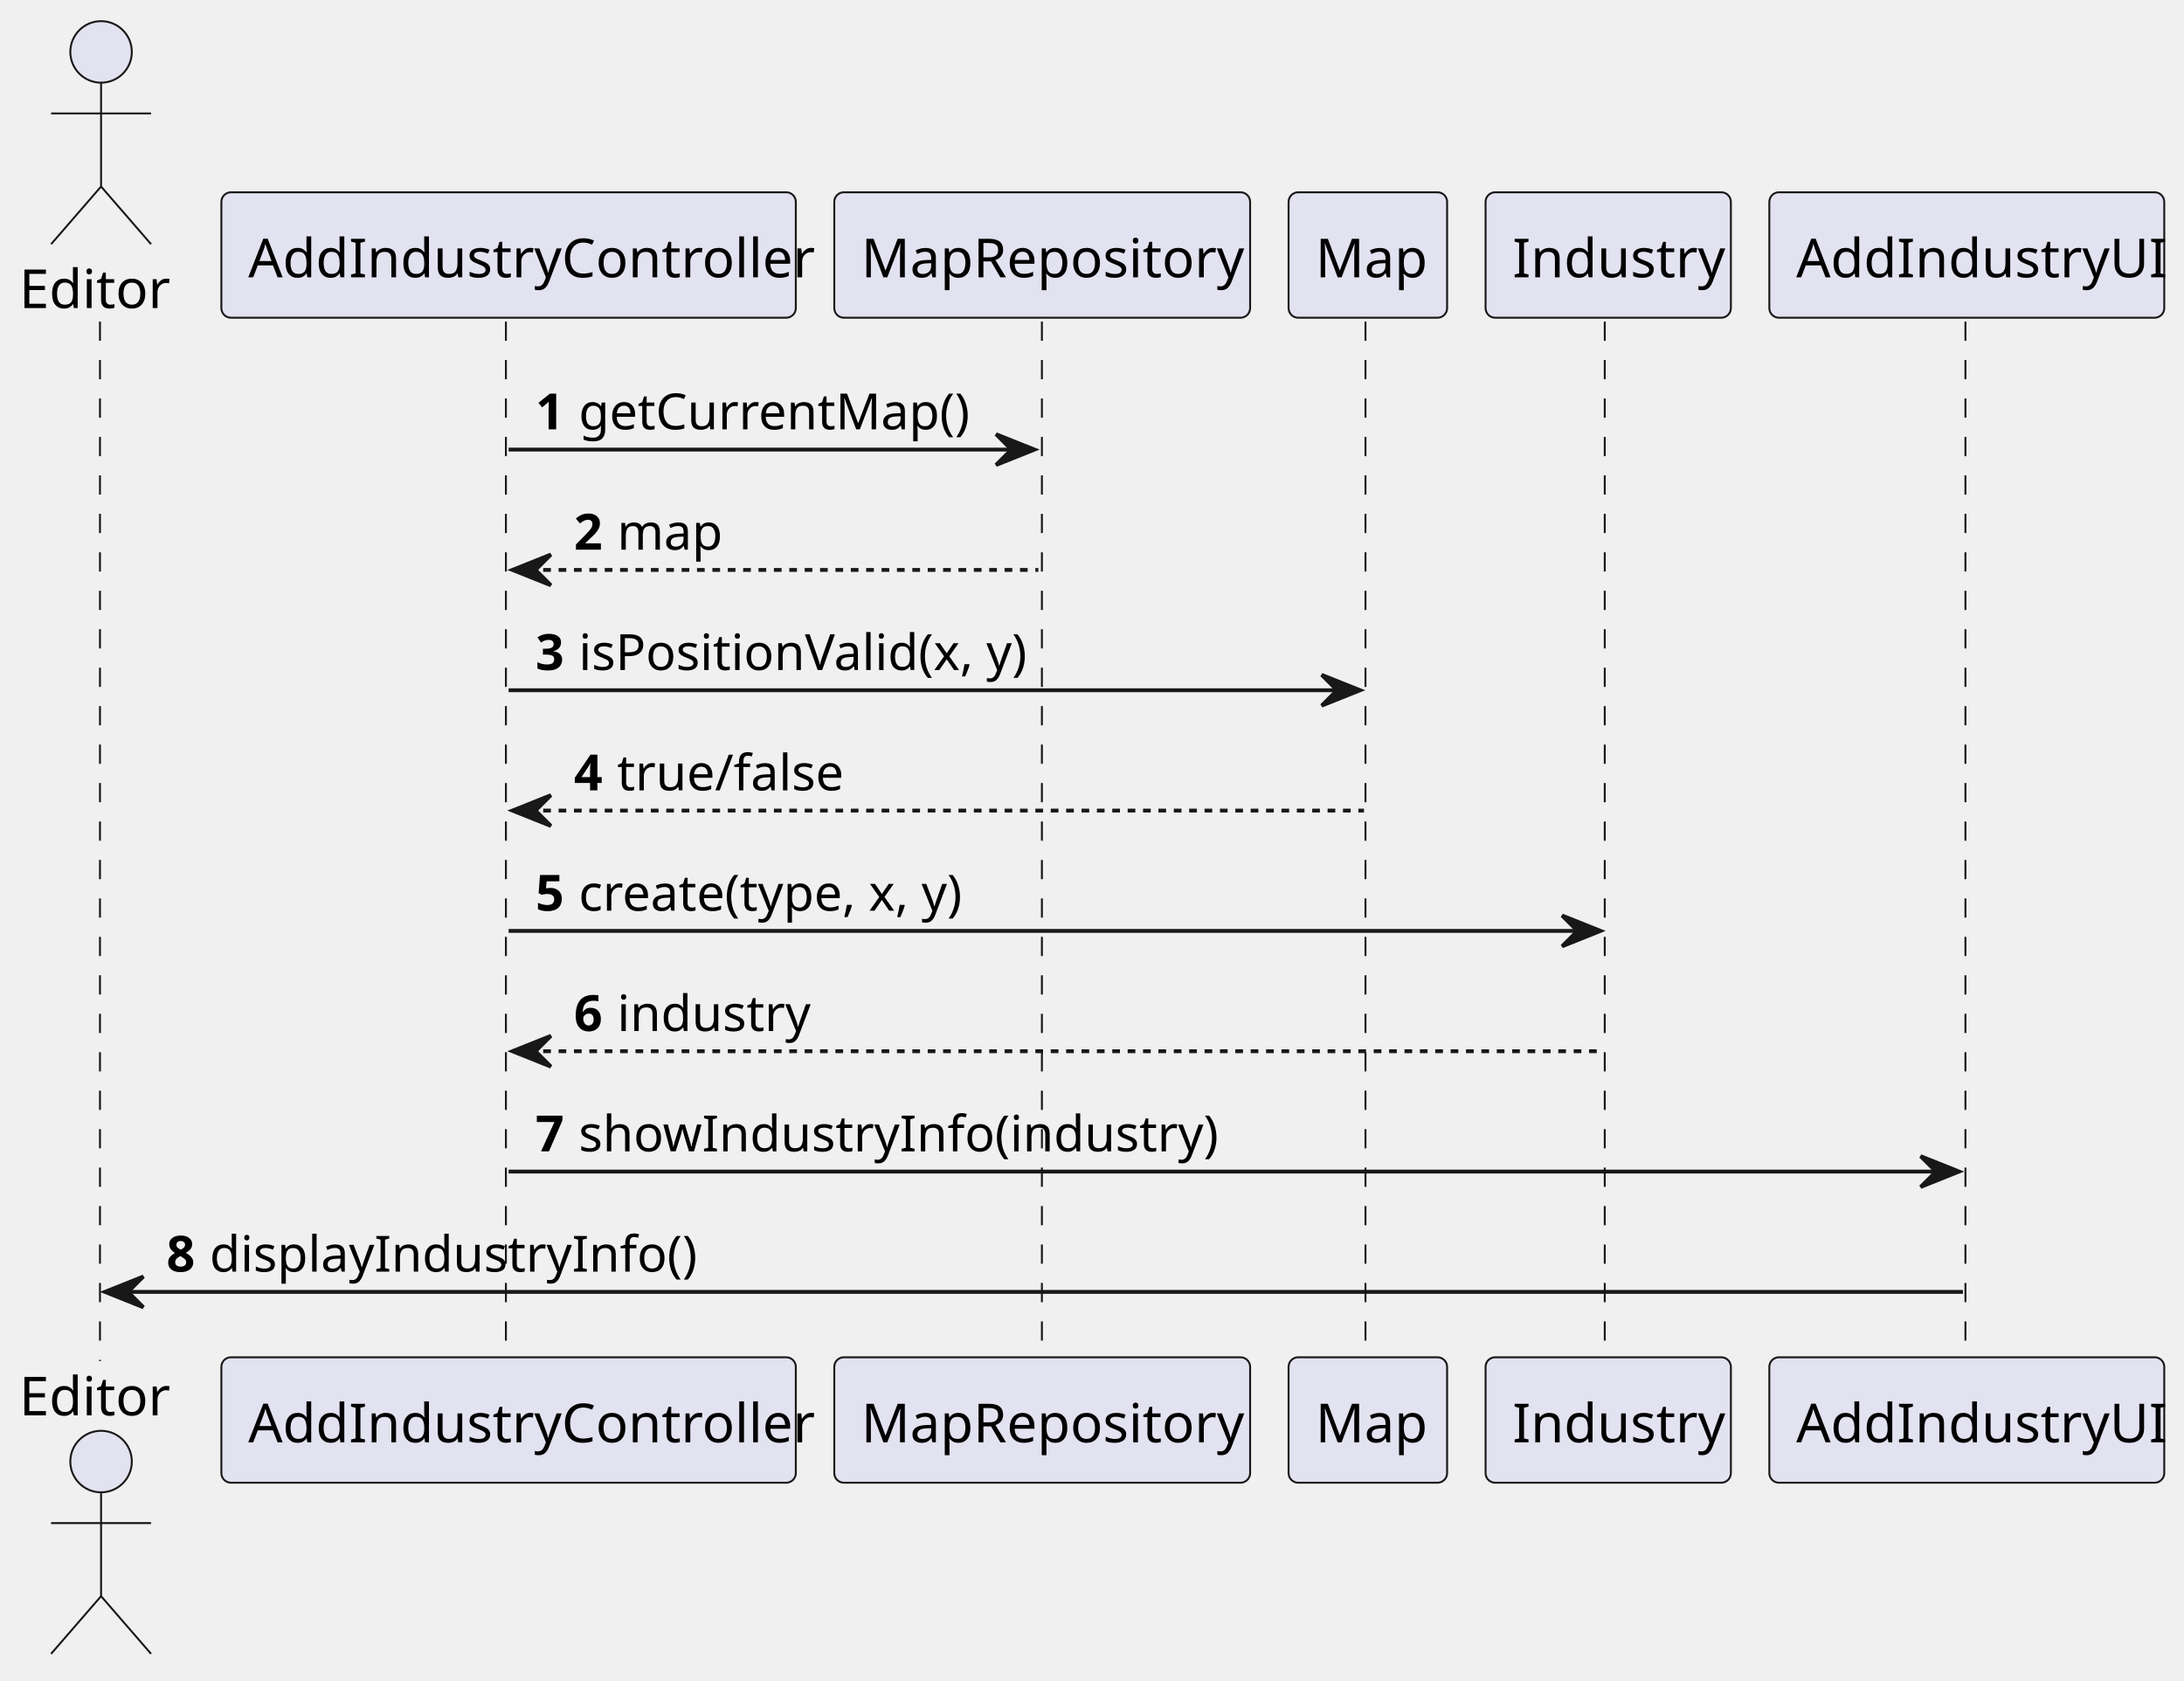
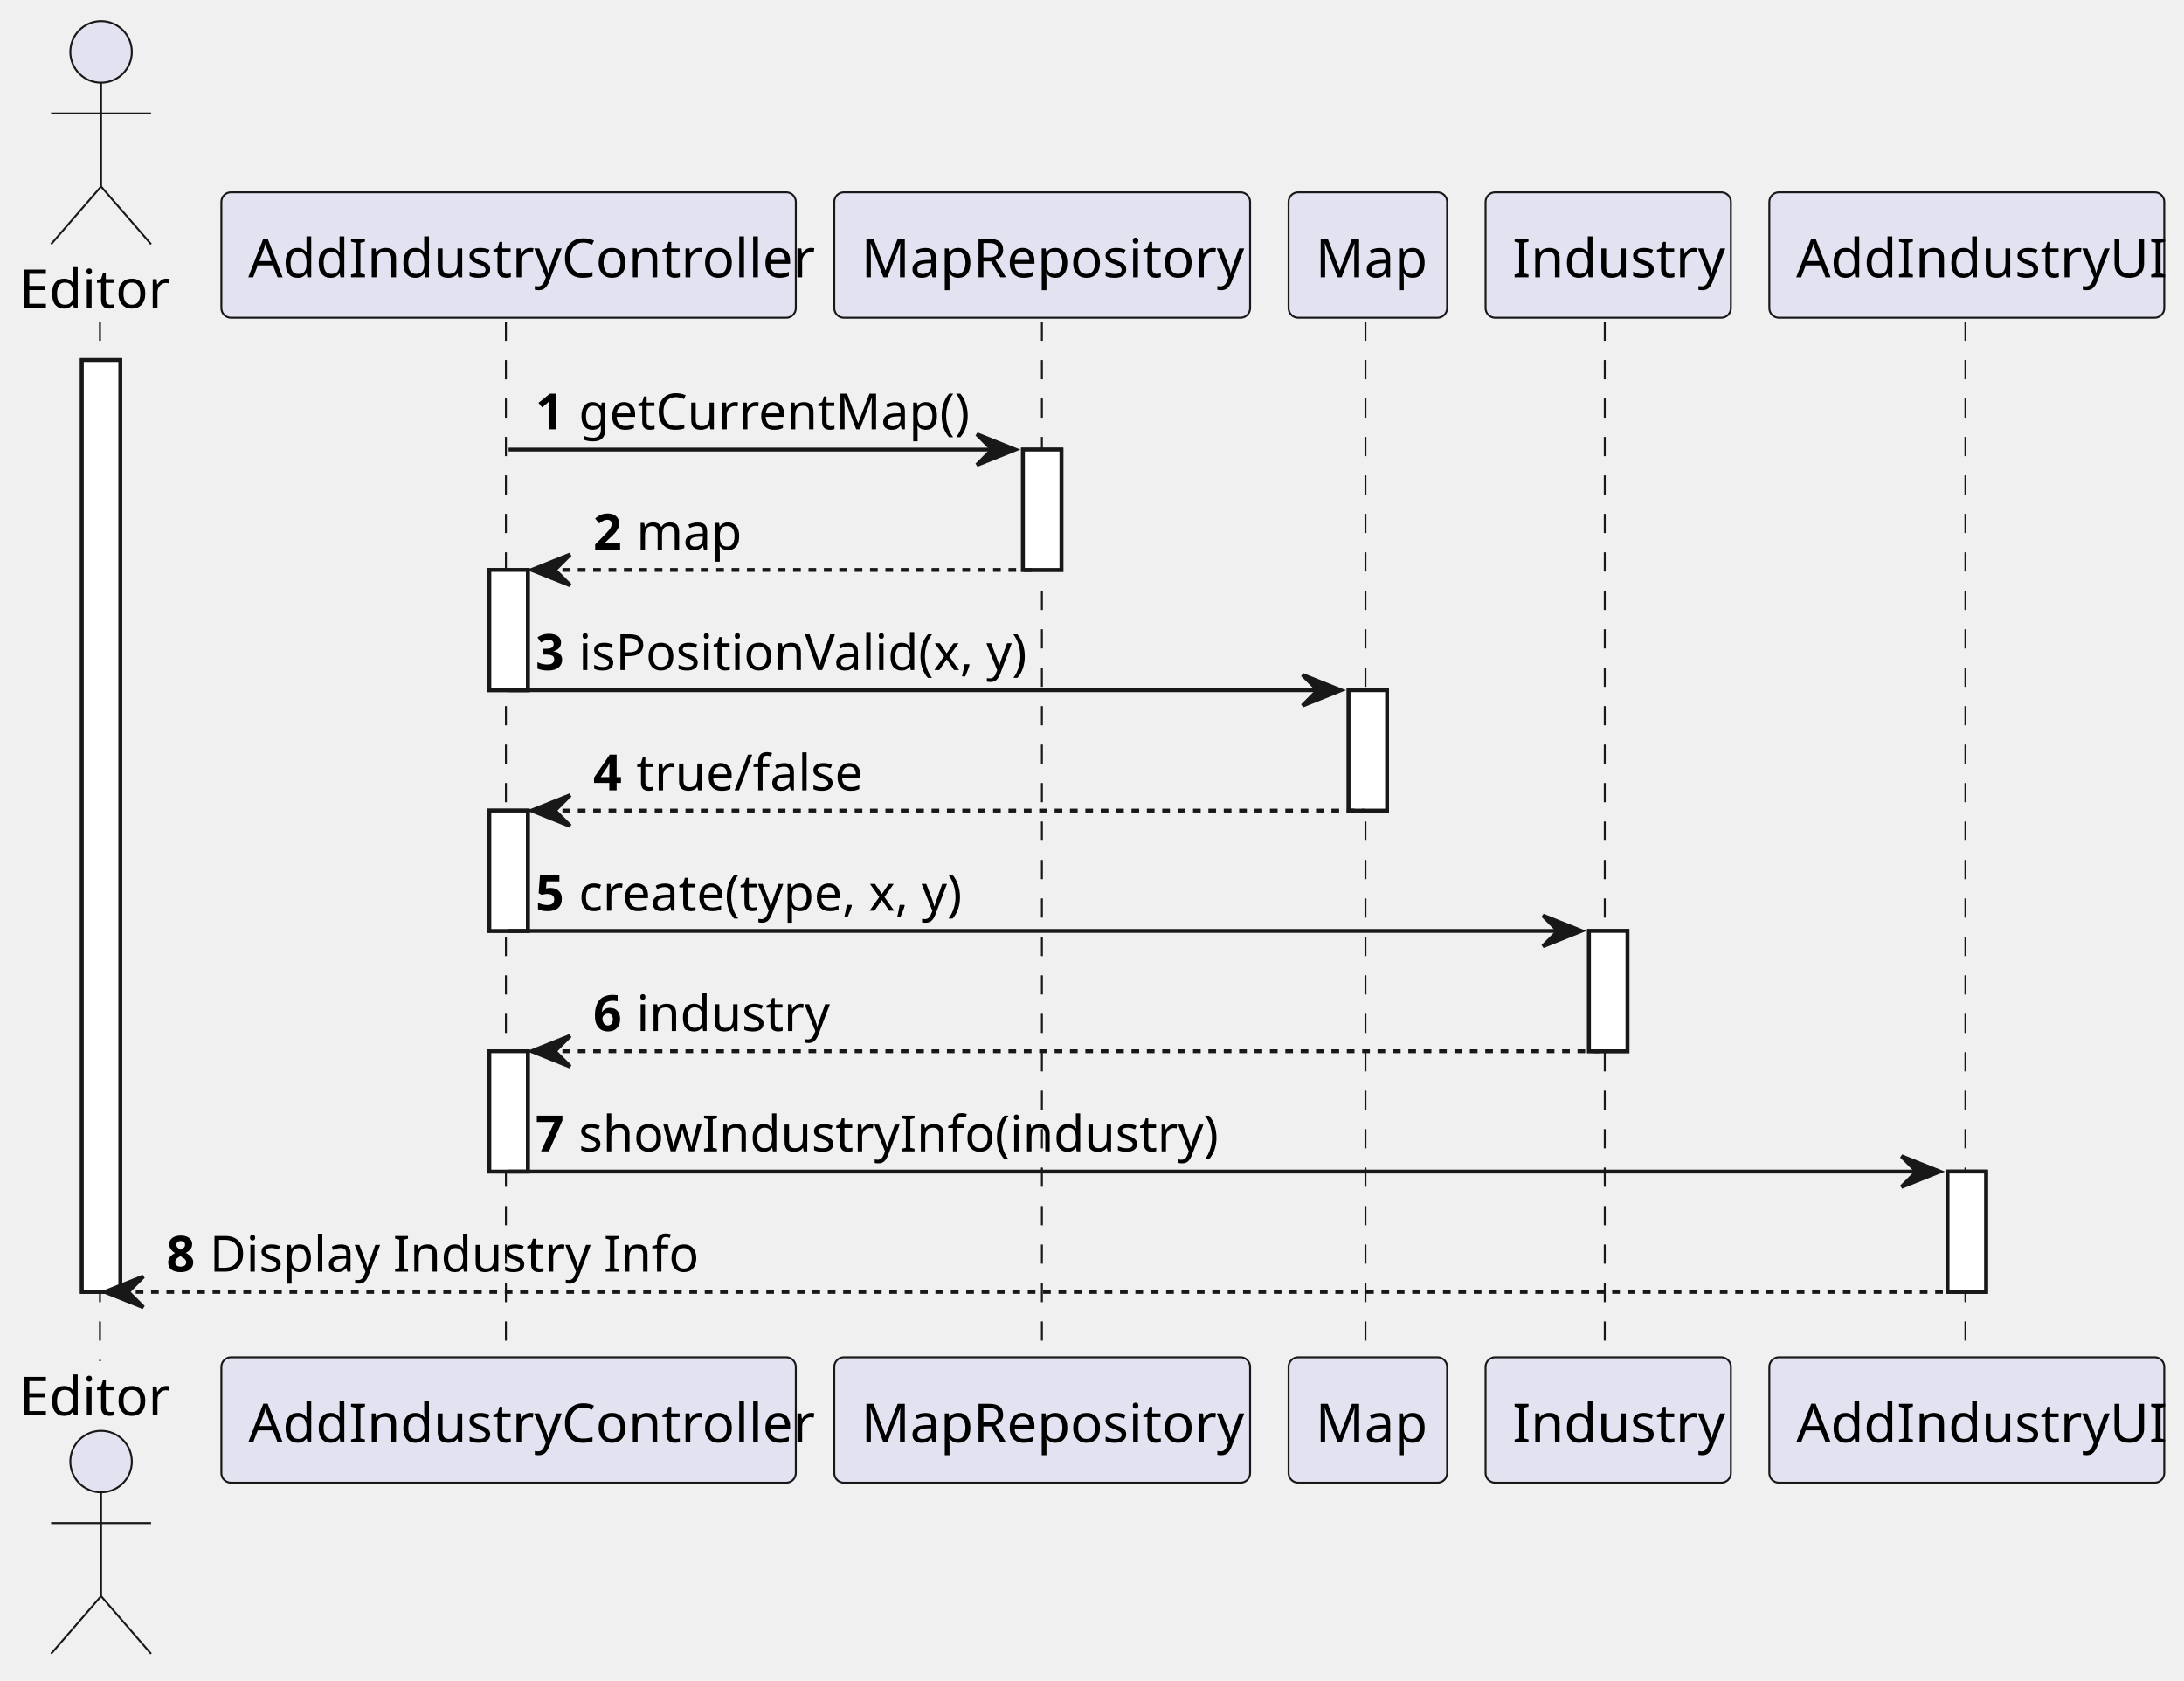
<svg xmlns="http://www.w3.org/2000/svg" contentStyleType="text/css" height="437px" preserveAspectRatio="none" style="width:568px;height:437px;background:#FFFFFF;" version="1.1" viewBox="0 0 568 437" width="568px" zoomAndPan="magnify">
  <defs />
  <g>
+     <rect fill="#FFFFFF" height="242.328" style="stroke:#181818;stroke-width:1.0;" width="10" x="21.286" y="93.621" />
+     <rect fill="#FFFFFF" height="31.291" style="stroke:#181818;stroke-width:1.0;" width="10" x="127.272" y="148.203" />
+     <rect fill="#FFFFFF" height="31.291" style="stroke:#181818;stroke-width:1.0;" width="10" x="127.272" y="210.785" />
+     <rect fill="#FFFFFF" height="31.291" style="stroke:#181818;stroke-width:1.0;" width="10" x="127.272" y="273.367" />
+     <rect fill="#FFFFFF" height="31.291" style="stroke:#181818;stroke-width:1.0;" width="10" x="266.047" y="116.912" />
+     <rect fill="#FFFFFF" height="31.291" style="stroke:#181818;stroke-width:1.0;" width="10" x="350.74" y="179.494" />
+     <rect fill="#FFFFFF" height="31.291" style="stroke:#181818;stroke-width:1.0;" width="10" x="413.257" y="242.076" />
+     <rect fill="#FFFFFF" height="31.291" style="stroke:#181818;stroke-width:1.0;" width="10" x="506.512" y="304.658" />
    <line style="stroke:#181818;stroke-width:0.5;stroke-dasharray:5.0,5.0;" x1="26" x2="26" y1="83.621" y2="353.949" />
    <line style="stroke:#181818;stroke-width:0.5;stroke-dasharray:5.0,5.0;" x1="131.572" x2="131.572" y1="83.621" y2="353.949" />
    <line style="stroke:#181818;stroke-width:0.5;stroke-dasharray:5.0,5.0;" x1="270.972" x2="270.972" y1="83.621" y2="353.949" />
    <line style="stroke:#181818;stroke-width:0.5;stroke-dasharray:5.0,5.0;" x1="355.123" x2="355.123" y1="83.621" y2="353.949" />
    <line style="stroke:#181818;stroke-width:0.5;stroke-dasharray:5.0,5.0;" x1="417.357" x2="417.357" y1="83.621" y2="353.949" />
    <line style="stroke:#181818;stroke-width:0.5;stroke-dasharray:5.0,5.0;" x1="511.157" x2="511.157" y1="83.621" y2="353.949" />
    <text fill="#000000" font-family="sans-serif" font-size="14" lengthAdjust="spacing" textLength="36.572" x="5" y="80.107">Editor</text>
    <ellipse cx="26.286" cy="13.5" fill="#E2E2F0" rx="8" ry="8" style="stroke:#181818;stroke-width:0.5;" />
    <path d="M26.286,21.5 L26.286,48.5 M13.286,29.5 L39.286,29.5 M26.286,48.5 L13.286,63.5 M26.286,48.5 L39.286,63.5 " fill="none" style="stroke:#181818;stroke-width:0.5;" />
    <text fill="#000000" font-family="sans-serif" font-size="14" lengthAdjust="spacing" textLength="36.572" x="5" y="368.057">Editor</text>
    <ellipse cx="26.286" cy="380.07" fill="#E2E2F0" rx="8" ry="8" style="stroke:#181818;stroke-width:0.5;" />
    <path d="M26.286,388.07 L26.286,415.07 M13.286,396.07 L39.286,396.07 M26.286,415.07 L13.286,430.07 M26.286,415.07 L39.286,430.07 " fill="none" style="stroke:#181818;stroke-width:0.5;" />
    <rect fill="#E2E2F0" height="32.621" rx="2.5" ry="2.5" style="stroke:#181818;stroke-width:0.5;" width="149.399" x="57.572" y="50" />
    <text fill="#000000" font-family="sans-serif" font-size="14" lengthAdjust="spacing" textLength="135.399" x="64.572" y="72.107">AddIndustryController</text>
    <rect fill="#E2E2F0" height="32.621" rx="2.5" ry="2.5" style="stroke:#181818;stroke-width:0.5;" width="149.399" x="57.572" y="352.949" />
    <text fill="#000000" font-family="sans-serif" font-size="14" lengthAdjust="spacing" textLength="135.399" x="64.572" y="375.057">AddIndustryController</text>
    <rect fill="#E2E2F0" height="32.621" rx="2.5" ry="2.5" style="stroke:#181818;stroke-width:0.5;" width="108.151" x="216.972" y="50" />
    <text fill="#000000" font-family="sans-serif" font-size="14" lengthAdjust="spacing" textLength="94.151" x="223.972" y="72.107">MapRepository</text>
    <rect fill="#E2E2F0" height="32.621" rx="2.5" ry="2.5" style="stroke:#181818;stroke-width:0.5;" width="108.151" x="216.972" y="352.949" />
    <text fill="#000000" font-family="sans-serif" font-size="14" lengthAdjust="spacing" textLength="94.151" x="223.972" y="375.057">MapRepository</text>
    <rect fill="#E2E2F0" height="32.621" rx="2.5" ry="2.5" style="stroke:#181818;stroke-width:0.5;" width="41.234" x="335.123" y="50" />
    <text fill="#000000" font-family="sans-serif" font-size="14" lengthAdjust="spacing" textLength="27.234" x="342.123" y="72.107">Map</text>
    <rect fill="#E2E2F0" height="32.621" rx="2.5" ry="2.5" style="stroke:#181818;stroke-width:0.5;" width="41.234" x="335.123" y="352.949" />
    <text fill="#000000" font-family="sans-serif" font-size="14" lengthAdjust="spacing" textLength="27.234" x="342.123" y="375.057">Map</text>
    <rect fill="#E2E2F0" height="32.621" rx="2.5" ry="2.5" style="stroke:#181818;stroke-width:0.5;" width="63.8" x="386.357" y="50" />
    <text fill="#000000" font-family="sans-serif" font-size="14" lengthAdjust="spacing" textLength="49.8" x="393.357" y="72.107">Industry</text>
    <rect fill="#E2E2F0" height="32.621" rx="2.5" ry="2.5" style="stroke:#181818;stroke-width:0.5;" width="63.8" x="386.357" y="352.949" />
    <text fill="#000000" font-family="sans-serif" font-size="14" lengthAdjust="spacing" textLength="49.8" x="393.357" y="375.057">Industry</text>
    <rect fill="#E2E2F0" height="32.621" rx="2.5" ry="2.5" style="stroke:#181818;stroke-width:0.5;" width="102.71" x="460.157" y="50" />
    <text fill="#000000" font-family="sans-serif" font-size="14" lengthAdjust="spacing" textLength="88.71" x="467.157" y="72.107">AddIndustryUI</text>
    <rect fill="#E2E2F0" height="32.621" rx="2.5" ry="2.5" style="stroke:#181818;stroke-width:0.5;" width="102.71" x="460.157" y="352.949" />
    <text fill="#000000" font-family="sans-serif" font-size="14" lengthAdjust="spacing" textLength="88.71" x="467.157" y="375.057">AddIndustryUI</text>
-     <polygon fill="#181818" points="259.047,112.912,269.047,116.912,259.047,120.912,263.047,116.912" style="stroke:#181818;stroke-width:1.0;" />
-     <line style="stroke:#181818;stroke-width:1.0;" x1="132.272" x2="265.047" y1="116.912" y2="116.912" />
+     <rect fill="#FFFFFF" height="242.328" style="stroke:#181818;stroke-width:1.0;" width="10" x="21.286" y="93.621" />
+     <rect fill="#FFFFFF" height="31.291" style="stroke:#181818;stroke-width:1.0;" width="10" x="127.272" y="148.203" />
+     <rect fill="#FFFFFF" height="31.291" style="stroke:#181818;stroke-width:1.0;" width="10" x="127.272" y="210.785" />
+     <rect fill="#FFFFFF" height="31.291" style="stroke:#181818;stroke-width:1.0;" width="10" x="127.272" y="273.367" />
+     <rect fill="#FFFFFF" height="31.291" style="stroke:#181818;stroke-width:1.0;" width="10" x="266.047" y="116.912" />
+     <rect fill="#FFFFFF" height="31.291" style="stroke:#181818;stroke-width:1.0;" width="10" x="350.74" y="179.494" />
+     <rect fill="#FFFFFF" height="31.291" style="stroke:#181818;stroke-width:1.0;" width="10" x="413.257" y="242.076" />
+     <rect fill="#FFFFFF" height="31.291" style="stroke:#181818;stroke-width:1.0;" width="10" x="506.512" y="304.658" />
+     <polygon fill="#181818" points="254.047,112.912,264.047,116.912,254.047,120.912,258.047,116.912" style="stroke:#181818;stroke-width:1.0;" />
+     <line style="stroke:#181818;stroke-width:1.0;" x1="132.272" x2="260.047" y1="116.912" y2="116.912" />
    <text fill="#000000" font-family="sans-serif" font-size="13" font-weight="bold" lengthAdjust="spacing" textLength="7.23" x="139.272" y="111.649">1</text>
    <text fill="#000000" font-family="sans-serif" font-size="13" lengthAdjust="spacing" textLength="95.367" x="150.502" y="111.649">getCurrentMap()</text>
-     <polygon fill="#181818" points="143.272,144.203,133.272,148.203,143.272,152.203,139.272,148.203" style="stroke:#181818;stroke-width:1.0;" />
-     <line style="stroke:#181818;stroke-width:1.0;stroke-dasharray:2.0,2.0;" x1="137.272" x2="270.047" y1="148.203" y2="148.203" />
-     <text fill="#000000" font-family="sans-serif" font-size="13" font-weight="bold" lengthAdjust="spacing" textLength="7.23" x="149.272" y="142.94">2</text>
-     <text fill="#000000" font-family="sans-serif" font-size="13" lengthAdjust="spacing" textLength="25.289" x="160.502" y="142.94">map</text>
-     <polygon fill="#181818" points="343.74,175.494,353.74,179.494,343.74,183.494,347.74,179.494" style="stroke:#181818;stroke-width:1.0;" />
-     <line style="stroke:#181818;stroke-width:1.0;" x1="132.272" x2="349.74" y1="179.494" y2="179.494" />
+     <polygon fill="#181818" points="148.272,144.203,138.272,148.203,148.272,152.203,144.272,148.203" style="stroke:#181818;stroke-width:1.0;" />
+     <line style="stroke:#181818;stroke-width:1.0;stroke-dasharray:2.0,2.0;" x1="142.272" x2="270.047" y1="148.203" y2="148.203" />
+     <text fill="#000000" font-family="sans-serif" font-size="13" font-weight="bold" lengthAdjust="spacing" textLength="7.23" x="154.272" y="142.94">2</text>
+     <text fill="#000000" font-family="sans-serif" font-size="13" lengthAdjust="spacing" textLength="25.289" x="165.502" y="142.94">map</text>
+     <polygon fill="#181818" points="338.74,175.494,348.74,179.494,338.74,183.494,342.74,179.494" style="stroke:#181818;stroke-width:1.0;" />
+     <line style="stroke:#181818;stroke-width:1.0;" x1="132.272" x2="344.74" y1="179.494" y2="179.494" />
    <text fill="#000000" font-family="sans-serif" font-size="13" font-weight="bold" lengthAdjust="spacing" textLength="7.23" x="139.272" y="174.231">3</text>
    <text fill="#000000" font-family="sans-serif" font-size="13" lengthAdjust="spacing" textLength="113.426" x="150.502" y="174.231">isPositionValid(x, y)</text>
-     <polygon fill="#181818" points="143.272,206.785,133.272,210.785,143.272,214.785,139.272,210.785" style="stroke:#181818;stroke-width:1.0;" />
-     <line style="stroke:#181818;stroke-width:1.0;stroke-dasharray:2.0,2.0;" x1="137.272" x2="354.74" y1="210.785" y2="210.785" />
-     <text fill="#000000" font-family="sans-serif" font-size="13" font-weight="bold" lengthAdjust="spacing" textLength="7.23" x="149.272" y="205.523">4</text>
-     <text fill="#000000" font-family="sans-serif" font-size="13" lengthAdjust="spacing" textLength="53.473" x="160.502" y="205.523">true/false</text>
-     <polygon fill="#181818" points="406.257,238.076,416.257,242.076,406.257,246.076,410.257,242.076" style="stroke:#181818;stroke-width:1.0;" />
-     <line style="stroke:#181818;stroke-width:1.0;" x1="132.272" x2="412.257" y1="242.076" y2="242.076" />
+     <polygon fill="#181818" points="148.272,206.785,138.272,210.785,148.272,214.785,144.272,210.785" style="stroke:#181818;stroke-width:1.0;" />
+     <line style="stroke:#181818;stroke-width:1.0;stroke-dasharray:2.0,2.0;" x1="142.272" x2="354.74" y1="210.785" y2="210.785" />
+     <text fill="#000000" font-family="sans-serif" font-size="13" font-weight="bold" lengthAdjust="spacing" textLength="7.23" x="154.272" y="205.523">4</text>
+     <text fill="#000000" font-family="sans-serif" font-size="13" lengthAdjust="spacing" textLength="53.473" x="165.502" y="205.523">true/false</text>
+     <polygon fill="#181818" points="401.257,238.076,411.257,242.076,401.257,246.076,405.257,242.076" style="stroke:#181818;stroke-width:1.0;" />
+     <line style="stroke:#181818;stroke-width:1.0;" x1="132.272" x2="407.257" y1="242.076" y2="242.076" />
    <text fill="#000000" font-family="sans-serif" font-size="13" font-weight="bold" lengthAdjust="spacing" textLength="7.23" x="139.272" y="236.814">5</text>
    <text fill="#000000" font-family="sans-serif" font-size="13" lengthAdjust="spacing" textLength="96.808" x="150.502" y="236.814">create(type, x, y)</text>
-     <polygon fill="#181818" points="143.272,269.367,133.272,273.367,143.272,277.367,139.272,273.367" style="stroke:#181818;stroke-width:1.0;" />
-     <line style="stroke:#181818;stroke-width:1.0;stroke-dasharray:2.0,2.0;" x1="137.272" x2="417.257" y1="273.367" y2="273.367" />
-     <text fill="#000000" font-family="sans-serif" font-size="13" font-weight="bold" lengthAdjust="spacing" textLength="7.23" x="149.272" y="268.104">6</text>
-     <text fill="#000000" font-family="sans-serif" font-size="13" lengthAdjust="spacing" textLength="45.519" x="160.502" y="268.104">industry</text>
-     <polygon fill="#181818" points="499.512,300.658,509.512,304.658,499.512,308.658,503.512,304.658" style="stroke:#181818;stroke-width:1.0;" />
-     <line style="stroke:#181818;stroke-width:1.0;" x1="132.272" x2="505.512" y1="304.658" y2="304.658" />
+     <polygon fill="#181818" points="148.272,269.367,138.272,273.367,148.272,277.367,144.272,273.367" style="stroke:#181818;stroke-width:1.0;" />
+     <line style="stroke:#181818;stroke-width:1.0;stroke-dasharray:2.0,2.0;" x1="142.272" x2="417.257" y1="273.367" y2="273.367" />
+     <text fill="#000000" font-family="sans-serif" font-size="13" font-weight="bold" lengthAdjust="spacing" textLength="7.23" x="154.272" y="268.104">6</text>
+     <text fill="#000000" font-family="sans-serif" font-size="13" lengthAdjust="spacing" textLength="45.519" x="165.502" y="268.104">industry</text>
+     <polygon fill="#181818" points="494.512,300.658,504.512,304.658,494.512,308.658,498.512,304.658" style="stroke:#181818;stroke-width:1.0;" />
+     <line style="stroke:#181818;stroke-width:1.0;" x1="132.272" x2="500.512" y1="304.658" y2="304.658" />
    <text fill="#000000" font-family="sans-serif" font-size="13" font-weight="bold" lengthAdjust="spacing" textLength="7.23" x="139.272" y="299.396">7</text>
    <text fill="#000000" font-family="sans-serif" font-size="13" lengthAdjust="spacing" textLength="152.452" x="150.502" y="299.396">showIndustryInfo(industry)</text>
    <polygon fill="#181818" points="37.286,331.949,27.286,335.949,37.286,339.949,33.286,335.949" style="stroke:#181818;stroke-width:1.0;" />
-     <line style="stroke:#181818;stroke-width:1.0;" x1="31.286" x2="510.512" y1="335.949" y2="335.949" />
+     <line style="stroke:#181818;stroke-width:1.0;stroke-dasharray:2.0,2.0;" x1="31.286" x2="510.512" y1="335.949" y2="335.949" />
    <text fill="#000000" font-family="sans-serif" font-size="13" font-weight="bold" lengthAdjust="spacing" textLength="7.23" x="43.286" y="330.687">8</text>
-     <text fill="#000000" font-family="sans-serif" font-size="13" lengthAdjust="spacing" textLength="117.051" x="54.516" y="330.687">displayIndustryInfo()</text>
+     <text fill="#000000" font-family="sans-serif" font-size="13" lengthAdjust="spacing" textLength="117.774" x="54.516" y="330.687">Display Industry Info</text>
  </g>
</svg>
